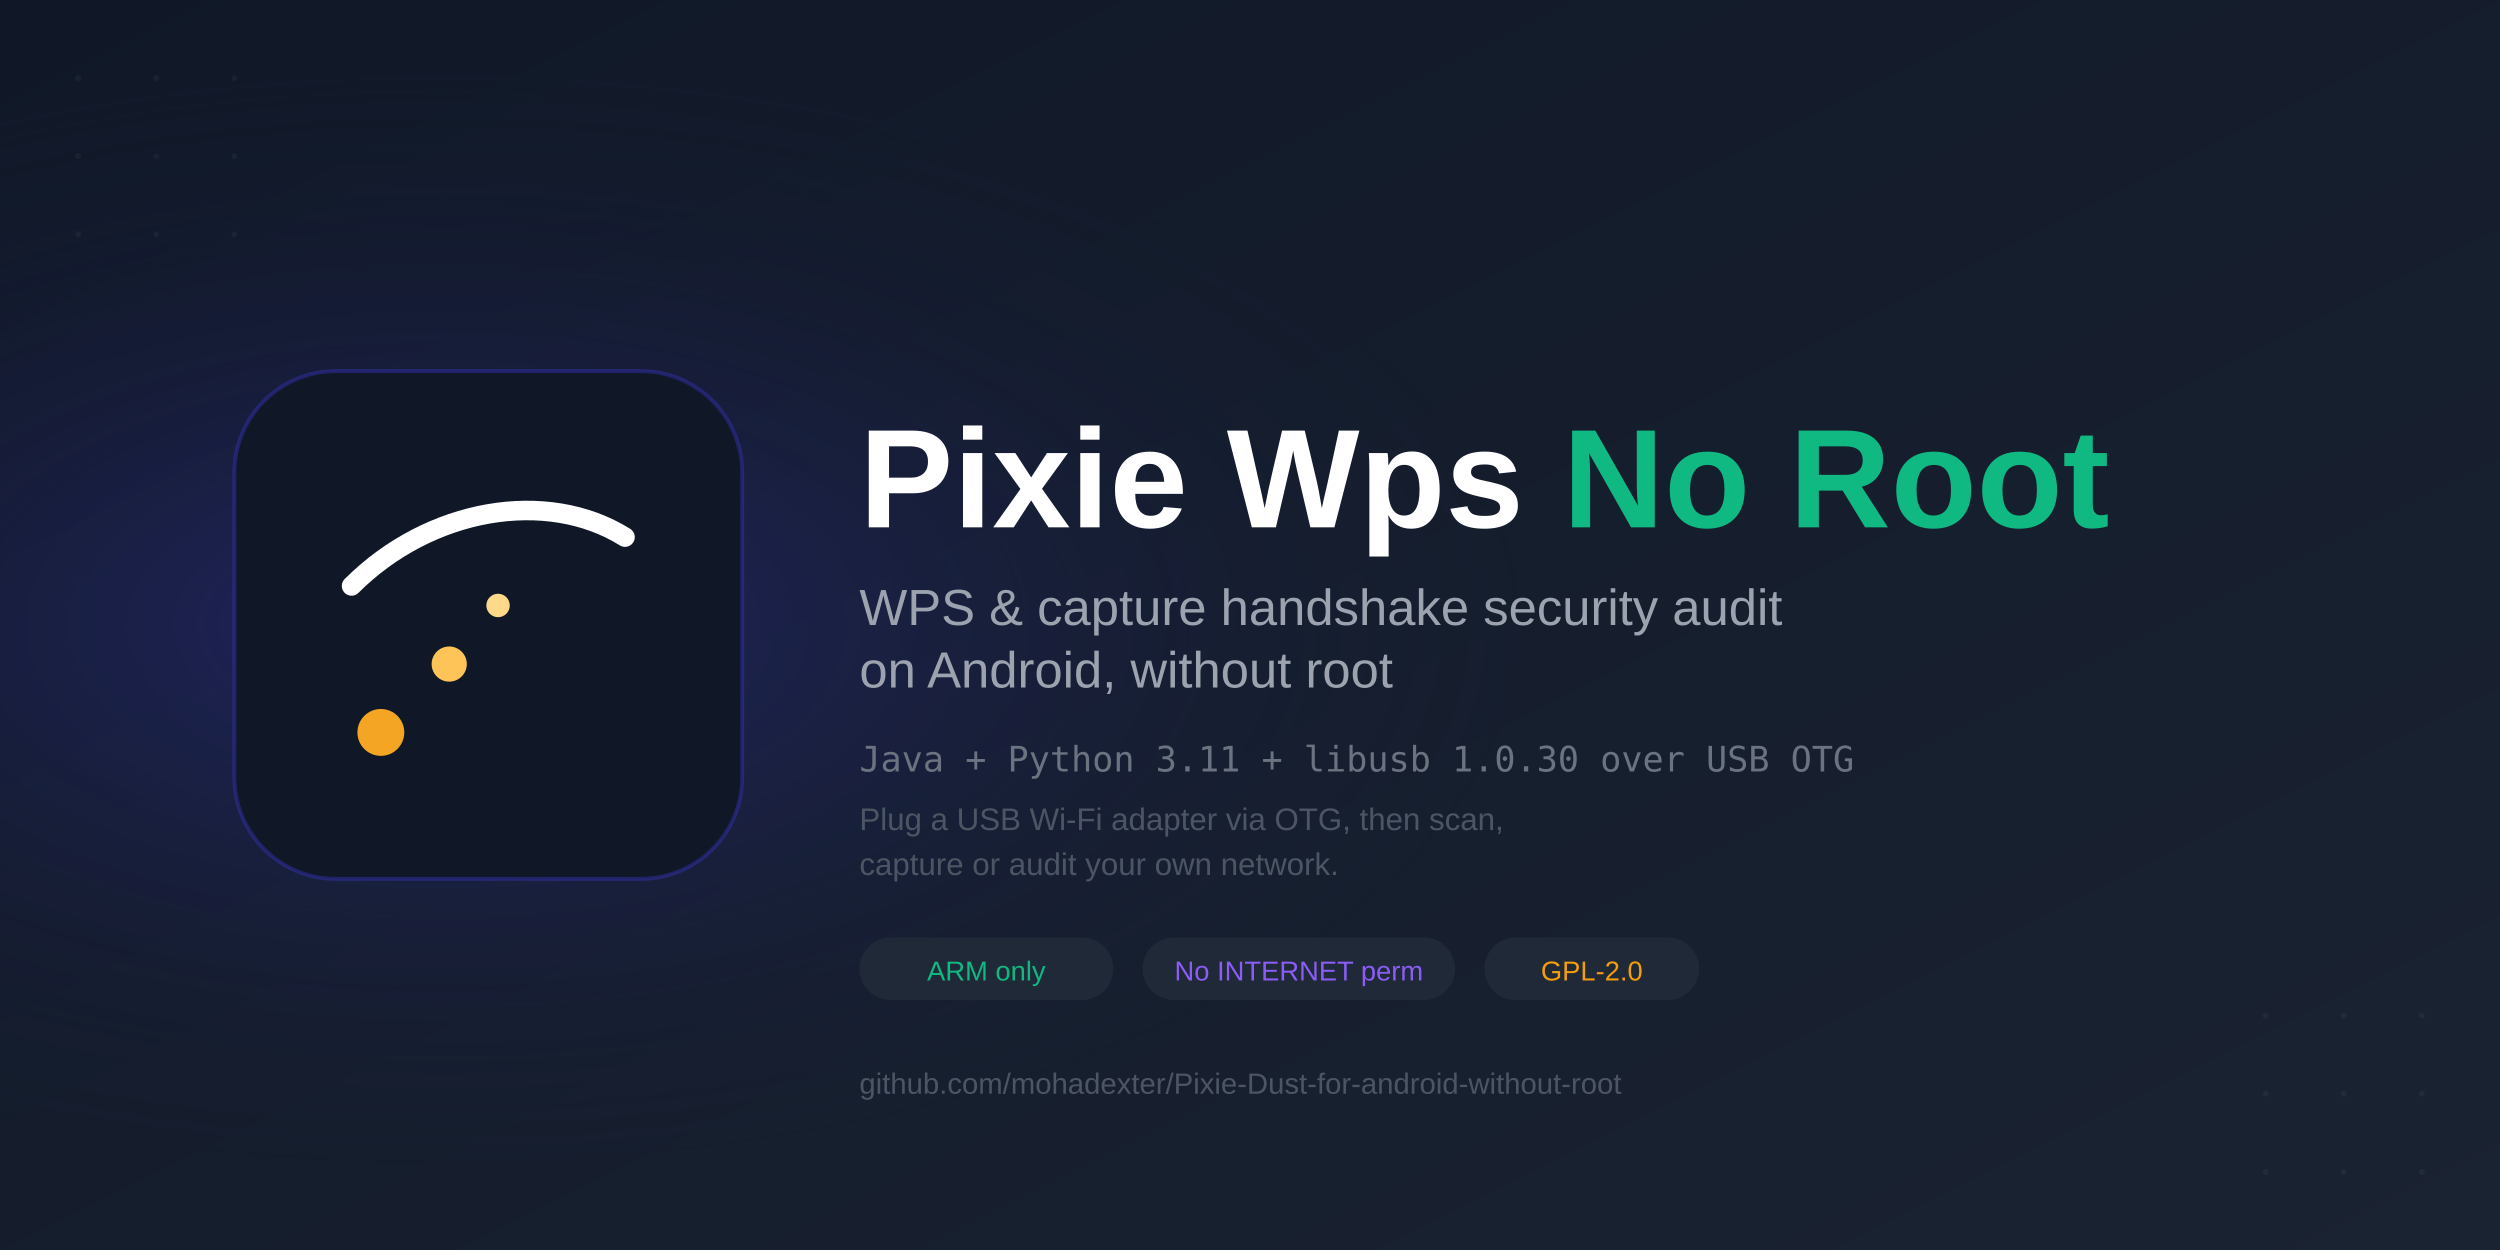
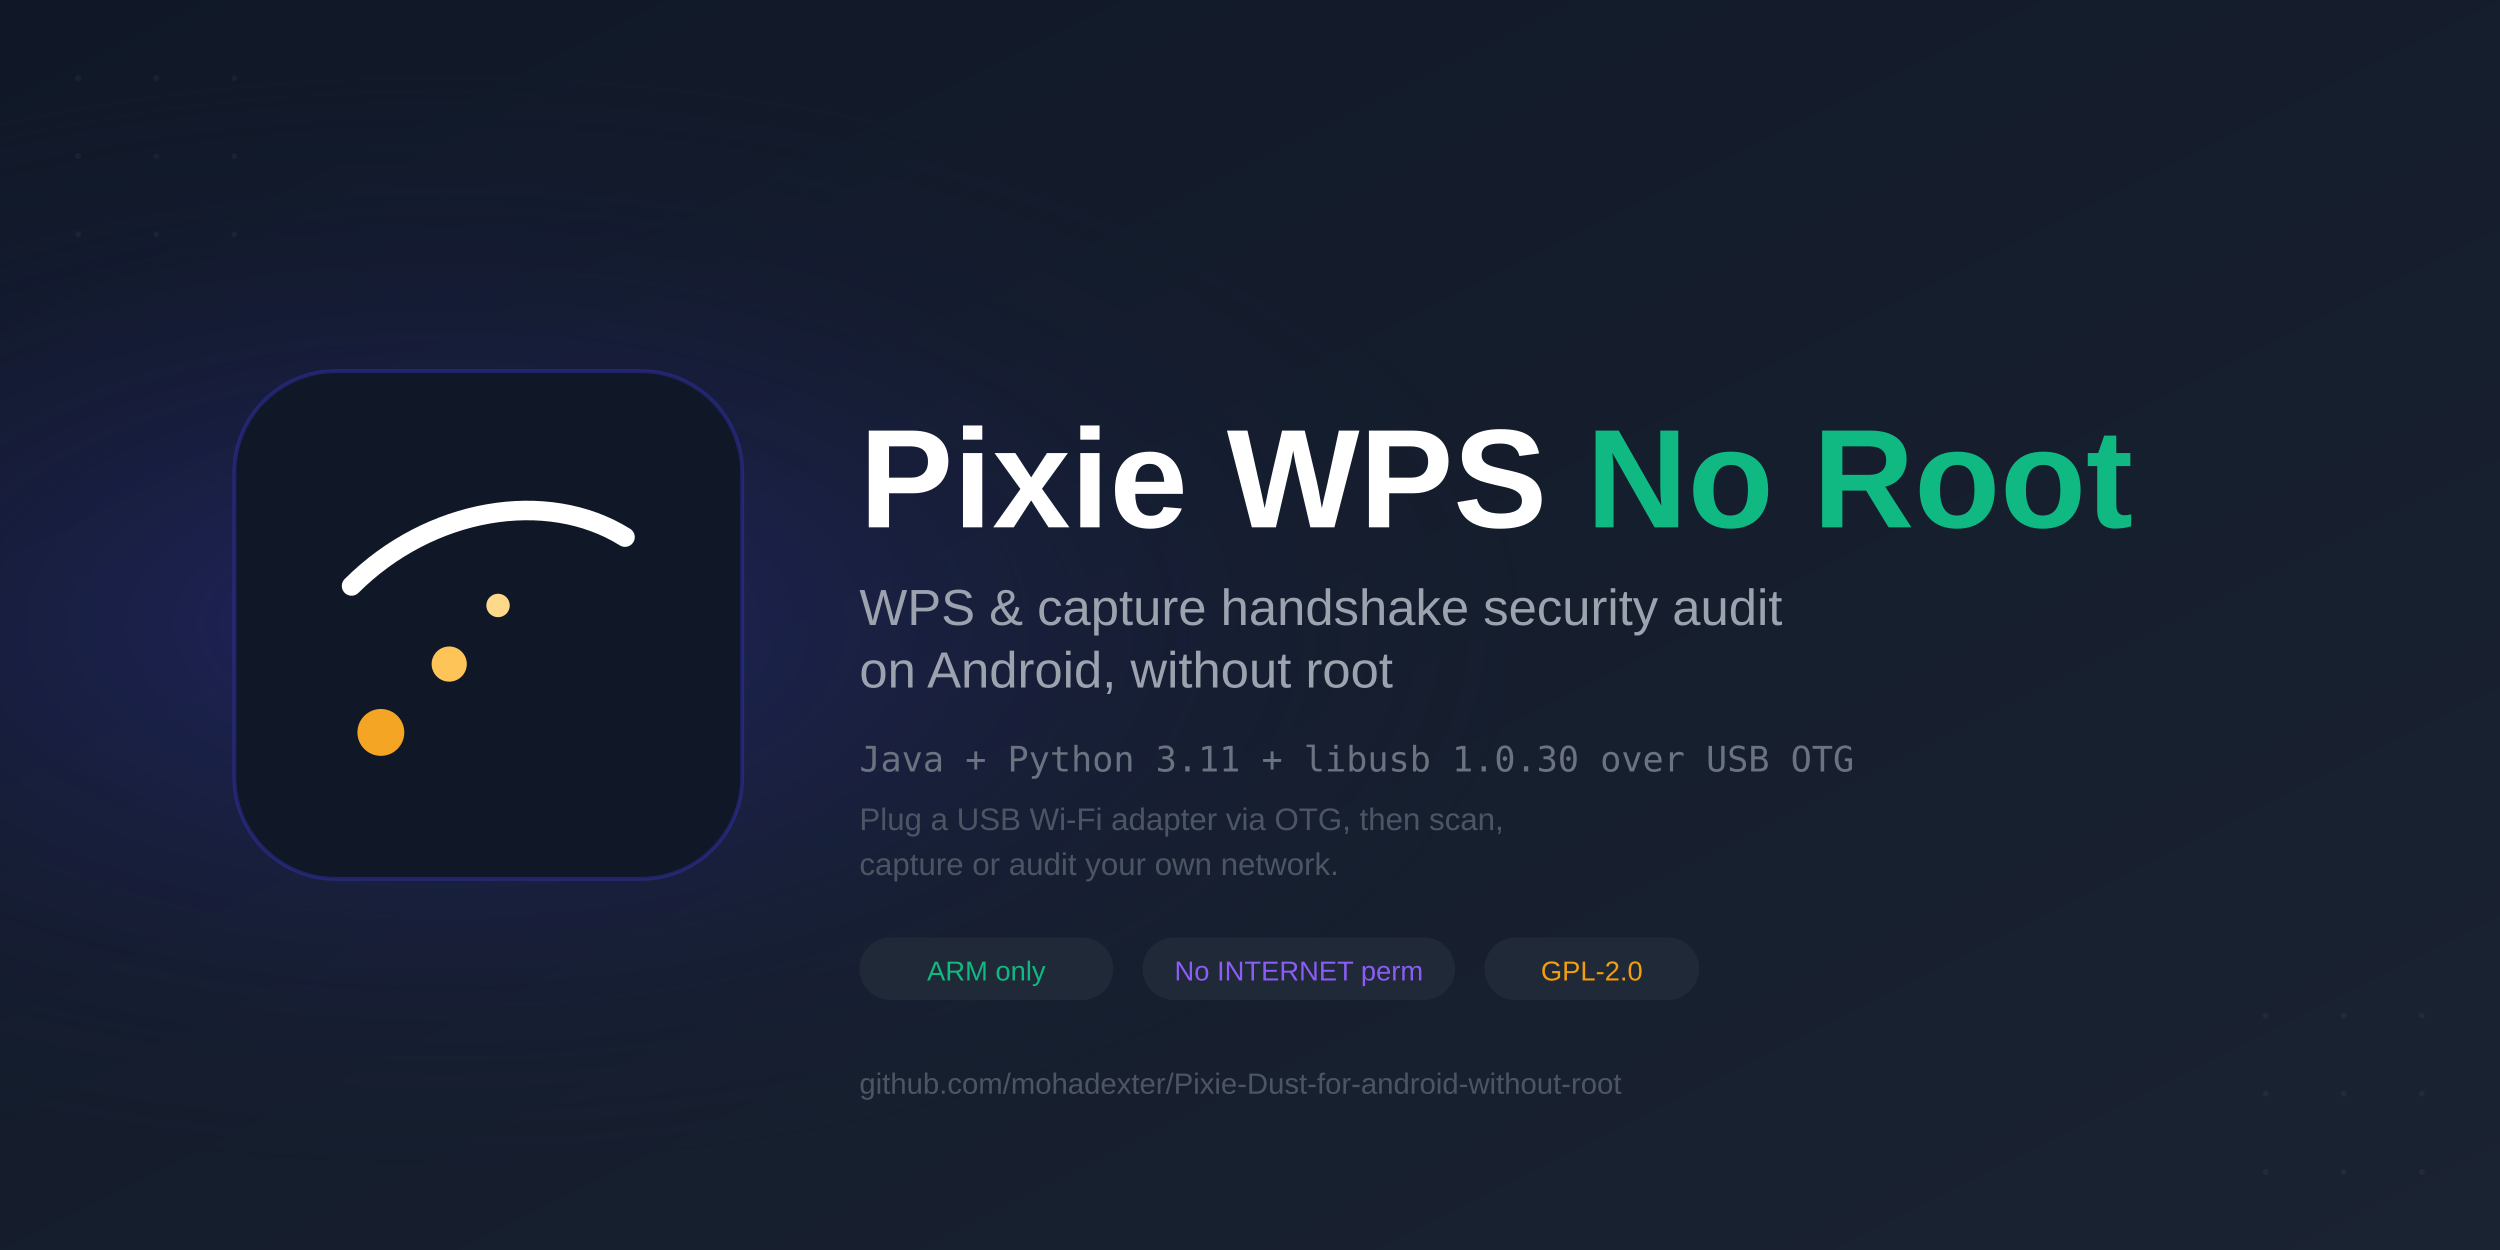
<svg xmlns="http://www.w3.org/2000/svg" width="1280" height="640" viewBox="0 0 1280 640">
  <defs>
    <linearGradient id="bg" x1="0" y1="0" x2="1" y2="1">
      <stop offset="0%" stop-color="#101828" />
      <stop offset="100%" stop-color="#1a2332" />
    </linearGradient>
    <radialGradient id="glow" cx="0.18" cy="0.5" r="0.45">
      <stop offset="0%" stop-color="#3B36C9" stop-opacity="0.35" />
      <stop offset="100%" stop-color="#101828" stop-opacity="0" />
    </radialGradient>
  </defs>
  <rect width="1280" height="640" fill="url(#bg)" />
  <rect width="1280" height="640" fill="url(#glow)" />
  <g fill="#ffffff" fill-opacity="0.04">
    <circle cx="40" cy="40" r="1.5" />
    <circle cx="80" cy="40" r="1.5" />
    <circle cx="120" cy="40" r="1.5" />
    <circle cx="40" cy="80" r="1.5" />
    <circle cx="80" cy="80" r="1.5" />
    <circle cx="120" cy="80" r="1.5" />
    <circle cx="40" cy="120" r="1.5" />
    <circle cx="80" cy="120" r="1.5" />
    <circle cx="120" cy="120" r="1.5" />
    <circle cx="1160" cy="520" r="1.5" />
    <circle cx="1200" cy="520" r="1.5" />
    <circle cx="1240" cy="520" r="1.5" />
    <circle cx="1160" cy="560" r="1.5" />
    <circle cx="1200" cy="560" r="1.5" />
    <circle cx="1240" cy="560" r="1.5" />
    <circle cx="1160" cy="600" r="1.5" />
    <circle cx="1200" cy="600" r="1.5" />
    <circle cx="1240" cy="600" r="1.5" />
  </g>
  <g transform="translate(120,190)">
    <rect width="260" height="260" rx="52" ry="52" fill="#101828" />
    <rect width="260" height="260" rx="52" ry="52" fill="none" stroke="#3B36C9" stroke-width="2" stroke-opacity="0.4" />
    <path d="M60,110 C100,70 160,60 200,85" fill="none" stroke="#FFFFFF" stroke-width="10" stroke-linecap="round" />
    <circle cx="75" cy="185" r="12" fill="#F5A524" />
    <circle cx="110" cy="150" r="9" fill="#FFC457" />
    <circle cx="135" cy="120" r="6" fill="#FFD98A" />
  </g>
-   <text x="440" y="270" font-family="Segoe UI, Arial, sans-serif" font-size="72" font-weight="700" fill="#FFFFFF">Pixie Wps <tspan fill="#10B981">No Root</tspan>
+   <text x="440" y="270" font-family="Segoe UI, Arial, sans-serif" font-size="72" font-weight="700" fill="#FFFFFF">Pixie WPS <tspan fill="#10B981">No Root</tspan>
  </text>
  <text x="440" y="320" font-family="Segoe UI, Arial, sans-serif" font-size="26" fill="#9CA3AF">WPS &amp; capture handshake security audit</text>
  <text x="440" y="352" font-family="Segoe UI, Arial, sans-serif" font-size="26" fill="#9CA3AF">on Android, without root</text>
  <text x="440" y="395" font-family="Consolas, monospace" font-size="18" fill="#6B7280">Java + Python 3.11 + libusb 1.0.30 over USB OTG</text>
  <text x="440" y="425" font-family="Segoe UI, Arial, sans-serif" font-size="16" fill="#4B5563">Plug a USB Wi-Fi adapter via OTG, then scan,</text>
  <text x="440" y="448" font-family="Segoe UI, Arial, sans-serif" font-size="16" fill="#4B5563">capture or audit your own network.</text>
  <g transform="translate(440,480)">
    <rect width="130" height="32" rx="16" fill="#1F2937" />
    <text x="65" y="22" font-family="Segoe UI, Arial, sans-serif" font-size="14" fill="#10B981" text-anchor="middle">ARM only</text>
    <rect x="145" width="160" height="32" rx="16" fill="#1F2937" />
    <text x="225" y="22" font-family="Segoe UI, Arial, sans-serif" font-size="14" fill="#8B5CF6" text-anchor="middle">No INTERNET perm</text>
    <rect x="320" width="110" height="32" rx="16" fill="#1F2937" />
    <text x="375" y="22" font-family="Segoe UI, Arial, sans-serif" font-size="14" fill="#F59E0B" text-anchor="middle">GPL-2.0</text>
  </g>
  <text x="440" y="560" font-family="Segoe UI, Arial, sans-serif" font-size="15" fill="#4B5563">github.com/mohadexter/Pixie-Dust-for-android-without-root</text>
</svg>
